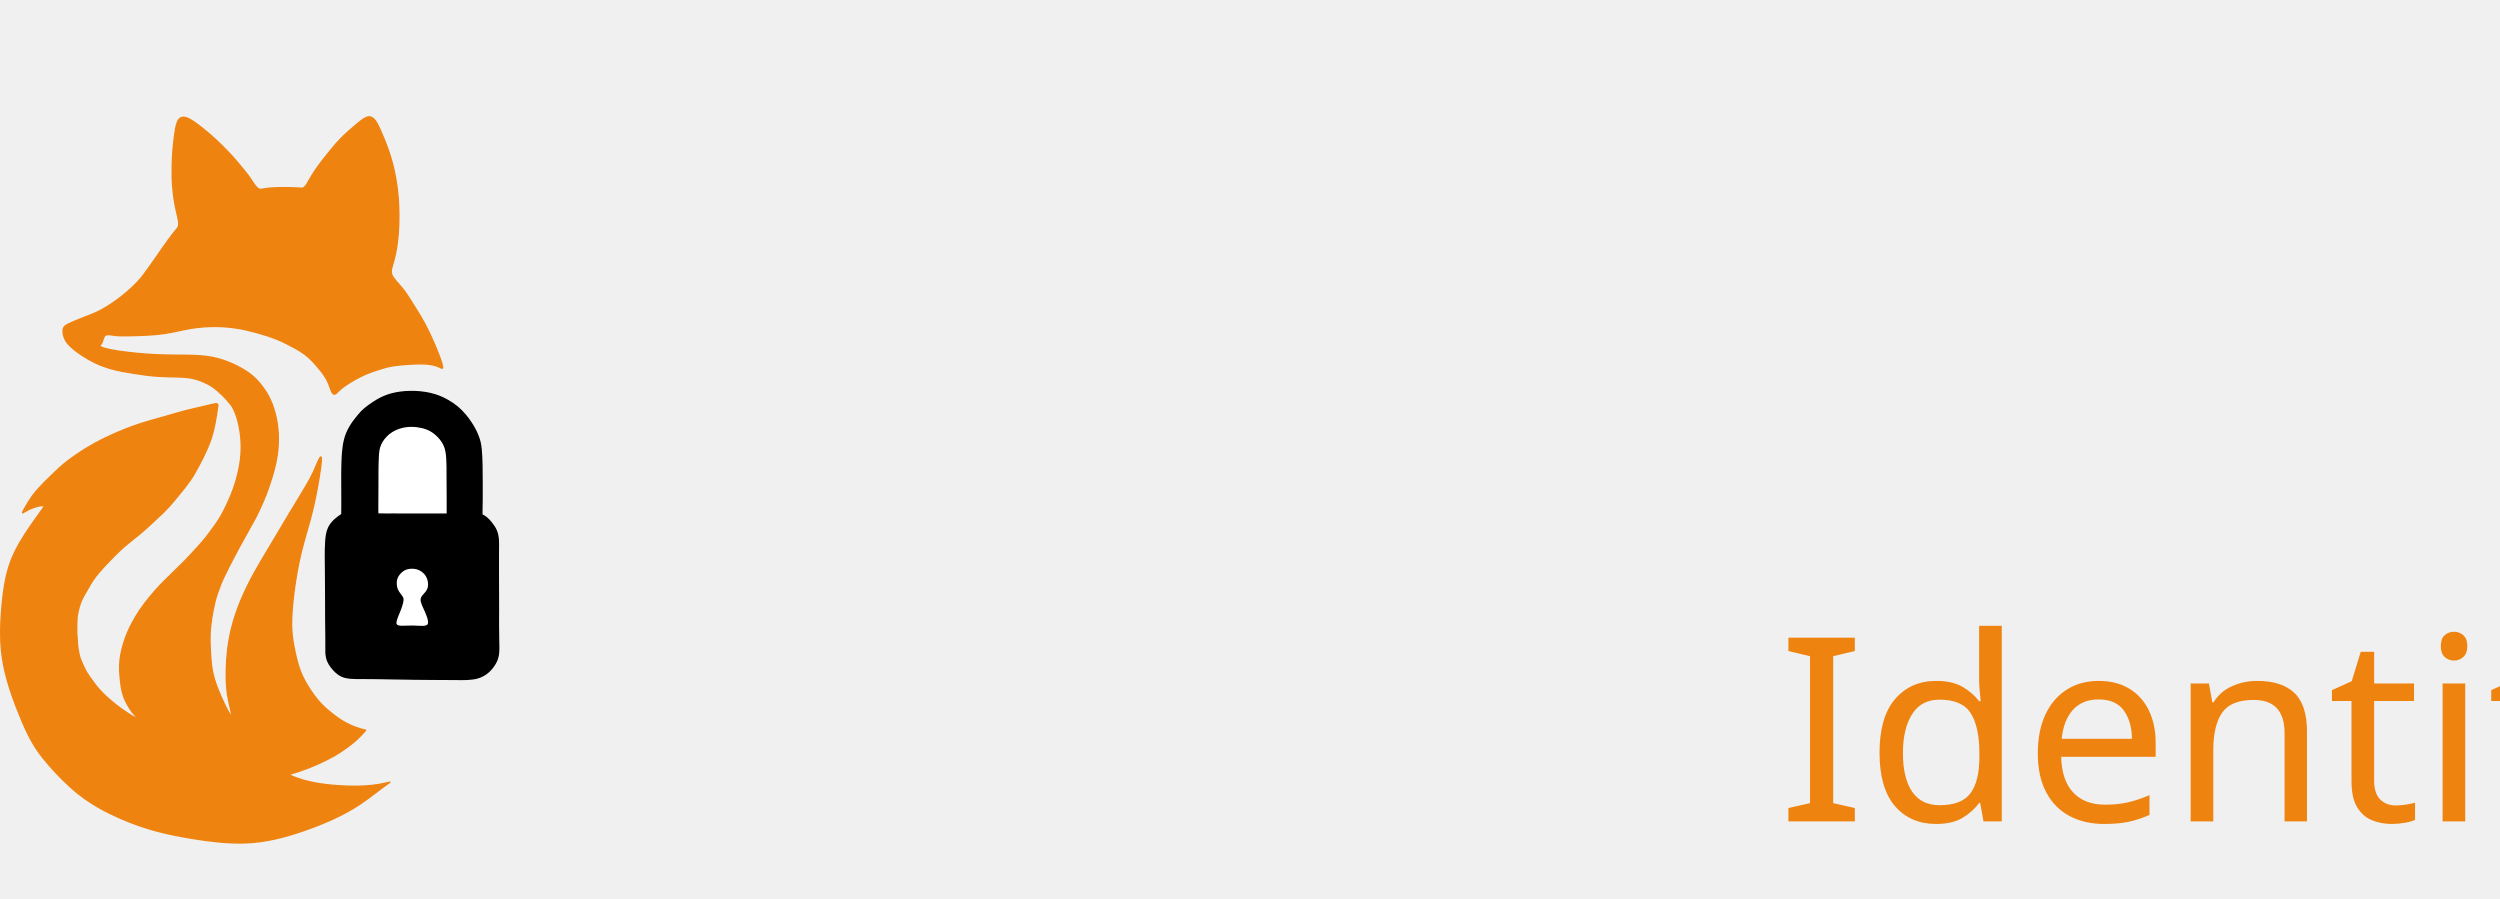
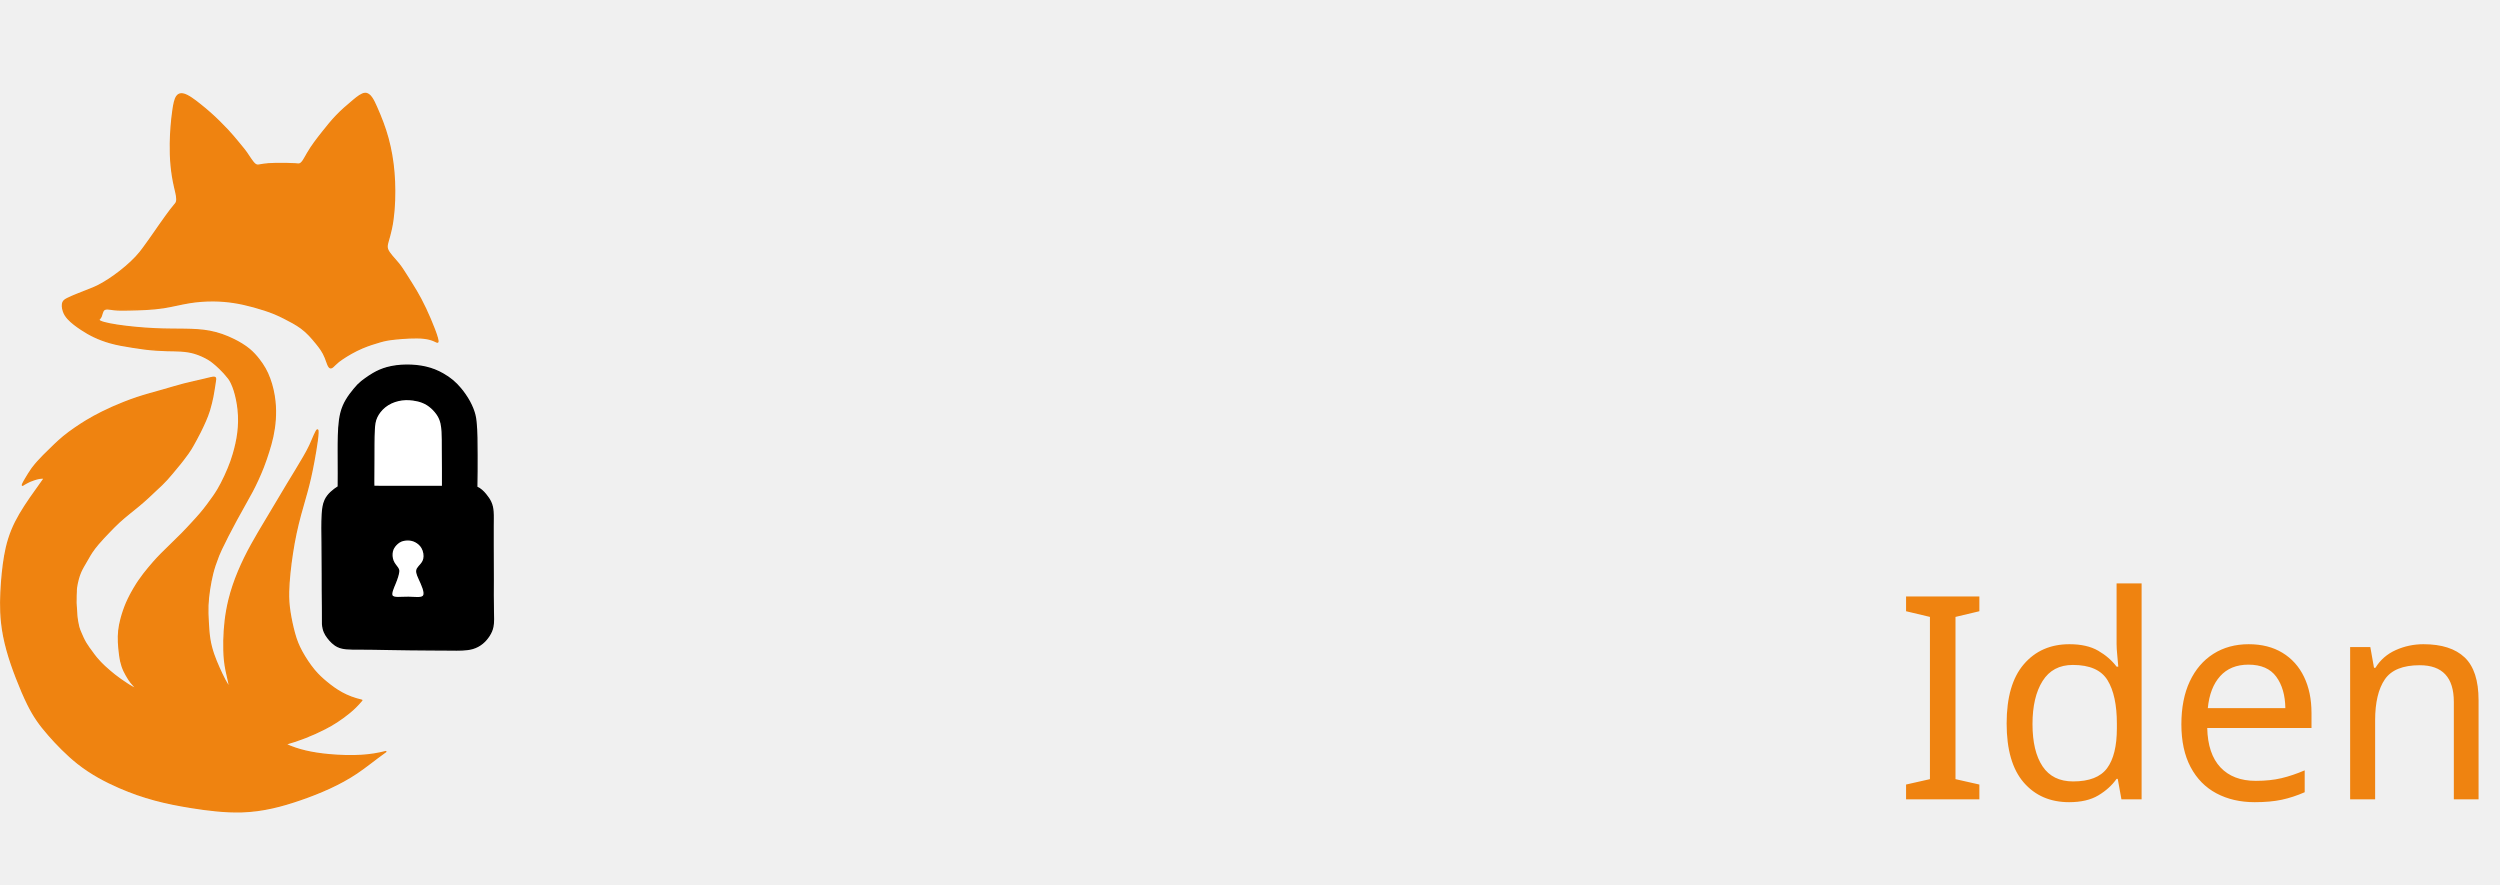
- <svg xmlns="http://www.w3.org/2000/svg" xmlns:ns1="http://schemas.microsoft.com/visio/2003/SVGExtensions/" width="18.62in" height="6.693in" viewBox="0 0 1340.62 481.864" xml:space="preserve" color-interpolation-filters="sRGB" class="st8">
+ <svg xmlns="http://www.w3.org/2000/svg" xmlns:ns1="http://schemas.microsoft.com/visio/2003/SVGExtensions/" width="18.82in" height="6.659in" viewBox="0 0 1355.03 479.464" xml:space="preserve" color-interpolation-filters="sRGB" class="st7">
  <ns1:documentProperties ns1:langID="1033" ns1:metric="true" ns1:viewMarkup="false">
    <ns1:userDefs>
      <ns1:ud ns1:nameU="Ifc__CustomPropsLevel" ns1:val="VT0(0):26" />
    </ns1:userDefs>
  </ns1:documentProperties>
  <style type="text/css">
	
		.st1 {fill:none;stroke:none;stroke-linecap:round;stroke-linejoin:round;stroke-width:0.75}
- 		.st2 {fill:#000000;font-family:Segoe UI;font-size:28.333em}
- 		.st3 {font-size:1em}
- 		.st4 {fill:#ef8310;font-family:Calibri;font-size:11.5em}
- 		.st5 {fill:#ef8310;stroke:#ef8310;stroke-linecap:round;stroke-linejoin:round;stroke-width:0.75}
- 		.st6 {fill:#000000;stroke:#000000;stroke-linecap:round;stroke-linejoin:round;stroke-width:0.75}
- 		.st7 {fill:#ffffff;stroke:#000000;stroke-linecap:round;stroke-linejoin:round;stroke-width:0.75}
- 		.st8 {fill:none;fill-rule:evenodd;font-size:12px;overflow:visible;stroke-linecap:square;stroke-miterlimit:3}
+ 		.st2 {fill:#000000;font-family:Segoe UI;font-size:26.667em}
+ 		.st3 {fill:#ef8310;font-family:Calibri;font-size:12.833em}
+ 		.st4 {fill:#ef8310;stroke:#ef8310;stroke-linecap:round;stroke-linejoin:round;stroke-width:0.75}
+ 		.st5 {fill:#000000;stroke:#000000;stroke-linecap:round;stroke-linejoin:round;stroke-width:0.75}
+ 		.st6 {fill:#ffffff;stroke:#000000;stroke-linecap:round;stroke-linejoin:round;stroke-width:0.75}
+ 		.st7 {fill:none;fill-rule:evenodd;font-size:12px;overflow:visible;stroke-linecap:square;stroke-miterlimit:3}
	
	</style>
  <g ns1:mID="0" ns1:index="1" ns1:groupContext="foregroundPage">
    <ns1:pageProperties ns1:drawingScale="39.3701" ns1:pageScale="0.787402" ns1:drawingUnits="6" ns1:shadowOffsetX="8.50394" ns1:shadowOffsetY="-8.50394" />
-     <g id="shape1-1" ns1:mID="1" ns1:groupContext="shape" transform="translate(279.588,-146.09)">
+     <g id="shape16-1" ns1:mID="16" ns1:groupContext="shape" transform="translate(279.588,-155.69)">
      <ns1:textBlock ns1:margins="rect(4,4,4,4)" ns1:tabSpace="42.5197" />
-       <ns1:textRect cx="530.22" cy="350.089" width="1060.45" height="263.549" />
-       <rect x="0" y="218.315" width="1060.44" height="263.549" class="st1" />
-       <text x="4" y="452.09" class="st2" ns1:langID="1033">
+       <ns1:textRect cx="537.534" cy="347.69" width="1075.07" height="263.549" />
+       <rect x="0" y="215.915" width="1075.07" height="263.549" class="st1" />
+       <text x="4" y="443.69" class="st2" ns1:langID="2057">
        <ns1:paragraph />
-         <ns1:tabList />F<tspan class="st3" ns1:langID="2057">oxids</tspan>
-       </text>
+         <ns1:tabList />FOXIDS</text>
    </g>
-     <g id="shape5-5" ns1:mID="5" ns1:groupContext="shape" transform="translate(303.682,-71.5983)">
+     <g id="shape17-4" ns1:mID="17" ns1:groupContext="shape" transform="translate(302.265,-81.1982)">
      <ns1:textBlock ns1:margins="rect(4,4,4,4)" ns1:tabSpace="42.5197" />
-       <ns1:textRect cx="518.284" cy="470.662" width="1036.57" height="22.404" />
-       <rect x="0" y="459.46" width="1036.57" height="22.404" class="st1" />
-       <text x="4" y="512.06" class="st4" ns1:langID="2057">
+       <ns1:textRect cx="518.284" cy="468.262" width="1036.57" height="22.404" />
+       <rect x="0" y="457.06" width="1036.57" height="22.404" class="st1" />
+       <text x="4" y="514.46" class="st3" ns1:langID="2057">
        <ns1:paragraph />
        <ns1:tabList />Identity Services</text>
    </g>
-     <g id="group11-8" transform="translate(0.375,-29.8693)" ns1:mID="11" ns1:groupContext="group">
-       <g id="shape12-9" ns1:mID="12" ns1:groupContext="shape">
-         <path d="M208.71 449.27 C202.52 453.7 197.93 457.54 192.9 460.91 C183.76 467.03 173.18 471.58 162.43 475.3 C152.36         478.77 142.13 481.51 130.74 481.86 C121.8 482.14 112.13 480.95 103.5 479.57 C89.12 477.28 77.58 474.47         64.34 468.72 C57 465.53 49.14 461.44 41.82 455.66 C35.86 450.95 30.25 445.12 26.04 440.3 C20.98 434.51         17.94 430.18 14.68 423.6 C12.6 419.41 10.44 414.31 8.52 409.33 C4.54 399.06 1.57 389.29 0.5 379.2 C-0.26         372.03 -0.06 364.69 0.49 357.41 C0.99 350.88 1.77 344.4 3.06 338.81 C6.25 325 12.58 316.6 23.65 301.08         C22.18 300.75 20.28 301.21 18.97 301.59 C18.7 301.67 18.46 301.74 18.2 301.83 C17.5 302.05 16.67 302.35         15.95 302.66 C15.04 303.05 14.3 303.47 13.53 303.88 C13.25 304.03 12.96 304.17 12.64 304.38 C12.48 304.49         12.31 304.61 12.15 304.71 C12.06 304.78 11.98 304.83 11.91 304.87 C11.4 305.12 12.12 303.76 12.63 302.83         C13.09 302.01 13.38 301.53 13.71 300.98 C14.14 300.26 14.64 299.41 15.14 298.62 C15.71 297.73 16.28         296.91 16.98 295.85 C18.36 294.02 19.23 293.03 19.98 292.19 C21.17 290.86 22.1 289.88 23.22 288.74 C24.9         287.03 27.03 284.95 29.25 282.85 C30.78 281.41 32.35 279.95 34 278.59 C35.97 276.95 38.07 275.44 40.18         273.98 C42.2 272.59 44.24 271.24 46.37 269.96 C49.13 268.29 52.03 266.71 54.96 265.26 C58.81 263.34         62.71 261.62 66.75 260.03 C69.1 259.1 71.5 258.21 73.85 257.43 C78.59 255.85 83.16 254.67 88.21 253.22         C91.88 252.17 95.79 250.98 99.17 250.1 C102.63 249.21 105.53 248.64 109.34 247.71 C110.56 247.41 111.88         247.08 113.59 246.69 C114.54 246.47 115.61 246.23 116.09 246.49 C116.63 246.78 116.42 247.69 116.25         248.72 C116.15 249.28 116.07 249.88 116 250.39 C115.8 251.78 115.66 252.54 115.55 253.22 C115.34 254.46         115.21 255.42 114.9 256.96 C114.5 258.94 113.81 261.87 113.05 264.35 C112.39 266.47 111.68 268.24 110.86         270.13 C110.01 272.06 109.06 274.11 108.06 276.1 C106.73 278.75 105.31 281.3 104.15 283.37 C103.43 284.66         102.81 285.75 101.41 287.71 C100.58 288.88 99.48 290.34 98.67 291.39 C97.25 293.23 96.74 293.82 95.71         295.05 C94.33 296.73 92.01 299.59 90.09 301.7 C88.06 303.94 86.49 305.35 84.53 307.18 C83.06 308.56         81.38 310.17 79.81 311.61 C78.09 313.2 76.51 314.58 74.82 315.98 C71.43 318.8 67.61 321.69 64.23 324.79         C62.26 326.59 60.45 328.47 58.67 330.32 C56.65 332.41 54.67 334.48 52.75 336.75 C51.51 338.21 50.29         339.76 49.3 341.28 C48.55 342.41 47.93 343.52 47.22 344.75 C46.44 346.08 45.56 347.55 44.82 348.89 C43.64         350.99 42.79 352.76 42.02 355.53 C41.59 357.08 41.19 358.94 41.02 360.25 C40.87 361.3 40.88 361.99 40.88         362.48 C40.87 363.25 40.81 363.52 40.79 364.63 C40.77 364.99 40.78 365.44 40.78 365.75 C40.78 366.52         40.79 366.52 40.78 366.69 C40.78 366.9 40.75 367.34 40.75 367.77 C40.75 368.02 40.75 368.27 40.75 368.73         C40.78 369.03 40.78 369.07 40.78 369.12 C40.77 369.41 40.82 370.03 40.84 370.39 C40.87 370.7 40.88 370.8         40.9 371 C40.92 371.12 40.93 371.27 40.99 372.33 L41.02 372.79 C41.08 373.69 41.08 373.87 41.09 374.04         C41.11 374.83 41.14 375.18 41.17 375.44 C41.22 375.95 41.24 376.12 41.3 376.63 C41.43 377.63 41.75 379.93         42.22 381.68 C42.53 382.84 42.92 383.76 43.35 384.77 C44.09 386.52 44.96 388.52 46.03 390.34 C46.55         391.23 47.11 392.08 47.68 392.86 C48.14 393.5 48.59 394.1 49.03 394.7 C49.9 395.89 50.72 397.1 51.82         398.41 C52.42 399.13 53.11 399.88 53.66 400.47 C53.99 400.81 54.26 401.1 54.57 401.42 C55.08 401.94         55.67 402.53 56.29 403.11 C57.17 403.93 58.1 404.75 59.1 405.6 C59.95 406.32 60.84 407.07 61.71 407.75         C63.95 409.54 65.99 410.91 68.14 412.33 C69.15 413 70.19 413.69 71.38 414.31 C72.33 414.8 73.37 415.26         73.38 415 C73.38 414.78 72.61 414.03 71.95 413.33 C70.91 412.22 70.12 411.22 69.27 409.88 C68.85 409.22         68.41 408.49 68.04 407.82 C67.59 407.03 67.22 406.33 66.89 405.63 C66.05 403.86 65.48 402.1 65.09 400.36         C64.82 399.17 64.64 397.99 64.47 396.67 C64.2 394.61 63.95 392.21 63.85 390.01 C63.64 385.43 64.07 381.73         65.24 377.31 C65.99 374.45 67.06 371.28 68.27 368.5 C68.9 367.06 69.56 365.72 70.19 364.52 C70.42 364.06         70.65 363.63 70.88 363.23 C71.21 362.65 71.54 362.15 72.04 361.19 C72.14 361.03 72.28 360.79 72.41 360.56         C73.51 358.69 74.26 357.58 74.92 356.61 C75.81 355.31 76.55 354.28 77.59 352.94 C79.04 351.08 81.07         348.61 82.85 346.59 C84.28 344.96 85.55 343.62 87.06 342.09 C90.43 338.69 95.03 334.34 98.19 331.14         C100.36 328.95 101.85 327.3 103.96 325.01 C105.22 323.65 106.7 322.06 108.14 320.36 C110.72 317.33 113.19         313.98 115.11 311.24 C116.05 309.89 116.86 308.69 117.71 307.26 C120.22 303.05 123.09 296.8 124.81 291.98         C125.31 290.58 125.71 289.31 126.09 288.01 C128.23 280.69 129.7 272.83 128.68 263.58 C128.3 260.18 127.58         256.6 126.63 253.59 C125.69 250.62 124.52 248.2 123.54 246.94 C121.89 244.85 120.36 243.18 118.73 241.61         C117.52 240.44 116.26 239.32 115.17 238.45 C114.32 237.76 113.57 237.22 112.63 236.65 C110.67 235.47         107.86 234.14 105.07 233.31 C100.11 231.85 95.2 232 90.16 231.88 C86.13 231.78 82.02 231.51 77.89 230.99         C75.67 230.71 73.44 230.37 71.28 230.02 C67.02 229.35 63.03 228.69 59.02 227.53 C56.16 226.71 53.28         225.62 50.71 224.41 C48.23 223.24 46.02 221.96 43.72 220.44 C41.09 218.71 38.34 216.69 36.43 214.57         C35.32 213.34 34.5 212.09 33.97 210.47 C33.43 208.84 33.2 206.85 33.84 205.59 C34.27 204.73 35.11 204.22         36.28 203.63 C39.27 202.14 44.47 200.18 47.71 198.9 C49.78 198.09 51.05 197.56 52.43 196.88 C59.71 193.28         70 185.49 75.51 178.66 C77.01 176.72 77.13 176.55 77.26 176.37 C78.05 175.26 79.33 173.51 80.27 172.2         C81.81 170.06 82.48 169.09 83.34 167.84 C84.96 165.49 87.26 162.16 89.8 158.66 C91.25 156.67 92.78 154.62         94.03 153.17 C94.55 152.56 95.02 152.06 95.26 151.37 C95.91 149.56 95.03 146.47 94.33 143.48 C92.39         135.14 91.85 127.57 91.97 119.6 C92.06 113.67 92.51 107.51 93.4 101.42 C93.82 98.52 94.34 95.63 95.44         94.09 C96.23 92.98 97.32 92.57 98.7 92.81 C101.29 93.26 104.91 96.03 107.88 98.4 C109.96 100.05 111.72         101.52 113.56 103.15 C116.81 106.04 120.28 109.47 123.04 112.44 C125 114.56 126.6 116.44 128.21 118.39         C129.15 119.52 130.08 120.67 131.11 121.92 C131.75 122.7 132.42 123.52 133.19 124.62 C134.63 126.68         136.43 129.74 137.8 130.84 C138.62 131.5 139.28 131.46 139.87 131.39 C141.73 131.16 142.8 130.66 148.73         130.53 C152.16 130.45 157.21 130.5 159.72 130.7 C160.9 130.79 161.51 130.92 162.1 130.71 C163.56 130.19         164.78 127.55 166.26 125 C168.64 120.87 171.68 116.98 174.43 113.51 C176.98 110.29 179.28 107.43 181.88         104.72 C184.69 101.78 187.85 99.01 191.38 96.09 C193.46 94.38 195.67 92.62 197.46 92.52 C200.23 92.37         202 96.16 203.61 99.79 C206.15 105.54 208.26 110.9 209.87 116.83 C210.67 119.74 211.34 122.8 211.87         125.85 C212.98 132.16 213.47 138.46 213.5 145.32 C213.52 152.12 213.07 159.46 211.69 165.88 C211.15         168.41 210.46 170.8 209.91 172.72 C209.48 174.26 209.13 175.5 209.61 176.91 C210.39 179.24 213.42 182.03         215.75 184.96 C217.26 186.85 218.47 188.79 219.59 190.56 C223.81 197.25 226.62 201.44 230.26 209.18         C233.58 216.24 237.59 226.27 236.89 227.25 C236.51 227.77 234.8 225.72 229.23 225.14 C224.89 224.69         218.2 225.13 213.94 225.58 C209.83 226 207.97 226.43 205.61 227.1 C202.77 227.9 199.22 229.03 195.91         230.44 C191.79 232.2 188.05 234.39 185.1 236.39 C183.76 237.29 182.59 238.15 181.26 239.47 C180.46 240.25         179.61 241.19 178.93 241.24 C177.66 241.33 176.97 238.33 176.01 235.89 C174.69 232.51 172.85 230.17         171.02 227.92 C168.6 224.96 166.2 222.15 162.95 219.74 C160.13 217.65 156.67 215.85 153.76 214.38 C151.94         213.46 150.34 212.66 148.37 211.86 C145.18 210.55 141.02 209.21 137.12 208.14 C129.37 206.01 122.64         204.96 115.42 204.9 C111.15 204.86 106.71 205.17 102.41 205.86 C97.64 206.63 93.03 207.87 88.19 208.62         C82.17 209.55 75.78 209.72 69.34 209.86 C66.57 209.92 63.78 209.98 61.22 209.67 C59 209.41 56.95 208.87         55.89 209.82 C55.06 210.58 54.85 212.27 54.42 213.31 C53.97 214.43 53.26 214.79 53.19 215.17 C52.8 217.16         69.98 219.49 83.78 220.1 C95.57 220.62 104.9 219.88 113.23 221.45 C117.89 222.33 122.23 223.92 126.3         225.93 C129.43 227.47 132.4 229.26 134.84 231.3 C136.81 232.95 138.44 234.77 140.02 236.81 C141.15 238.28         142.25 239.86 143.22 241.57 C144.19 243.27 145.02 245.11 145.74 247.06 C147.17 250.92 148.14 255.22         148.58 259.47 C149.28 266.15 148.67 272.68 147.43 278.44 C146.82 281.31 146.04 283.98 145.15 286.82         C144.32 289.44 143.4 292.19 142.3 295.02 C140.52 299.59 138.31 304.34 136.31 308.14 C135.28 310.1 134.31         311.8 133.21 313.75 C131.48 316.82 129.44 320.49 127.63 323.82 C124.18 330.19 121.56 335.35 119.59 339.51         C118.27 342.4 118.15 342.72 118.03 343.04 C116.44 347.18 115.57 349.72 114.77 352.96 C113.55 357.94         112.48 364.56 112.25 370.02 C112.13 373.02 112.25 375.67 112.42 378.78 C112.58 381.73 112.77 385.1 113.26         388.2 C114.19 394.09 116.18 399.04 118.29 403.79 C119.29 406.03 120.32 408.23 121.47 410.41 C122.54         412.41 123.71 414.4 123.88 413.79 C124.07 413.09 122.92 408.94 122.2 405.38 C121.34 401.12 121.09 397.73         121 394.35 C120.9 390.74 120.98 387.15 121.23 383.53 C121.35 381.77 121.51 380.01 121.72 378.23 C122.17         374.46 122.85 370.65 123.77 366.9 C126.34 356.47 130.77 346.55 135.93 337.17 C138.43 332.62 141.11 328.2         143.66 323.92 C147.63 317.27 151.32 310.98 155.45 304.16 C158.37 299.35 161.5 294.28 164.22 289.58 C165.41         287.52 166.52 285.53 167.51 283.42 C168.43 281.45 169.26 279.38 170.01 277.69 C170.73 276.06 171.4 274.8         171.71 274.91 C172.53 275.19 171.01 284.78 169.68 291.92 C168.39 298.91 167.29 303.55 165.93 308.52         C164.83 312.56 163.55 316.81 162.41 321.02 C160.64 327.6 159.21 334.09 158.04 341.8 C156.98 348.69 156.12         356.56 155.99 362.66 C155.91 366.47 156.11 369.59 156.69 373.44 C157.26 377.14 158.18 381.52 159.17         385.1 C160.2 388.84 161.31 391.69 163.16 395.08 C164.95 398.38 167.45 402.17 169.9 405.12 C172.13 407.8         174.33 409.78 176.59 411.64 C181.72 415.87 187.18 419.51 195.7 421.45 C193.13 424.44 191.35 426.16 189.16         427.98 C187.07 429.71 184.61 431.52 182.25 433.06 C180.04 434.51 177.91 435.71 175.67 436.86 C168.98         440.32 161.29 443.32 154.28 445.23 C160.96 448.45 169.04 450.15 177.95 450.96 C183.87 451.51 190.16         451.67 195.54 451.34 C200.49 451.03 204.67 450.31 208.71 449.27 Z" class="st5" />
+     <g id="group18-7" transform="translate(0.375,-39.4691)" ns1:mID="18" ns1:groupContext="group">
+       <g id="shape19-8" ns1:mID="19" ns1:groupContext="shape">
+         <path d="M208.71 446.87 C202.52 451.3 197.93 455.14 192.9 458.51 C183.76 464.63 173.18 469.18 162.43 472.9 C152.36         476.37 142.13 479.11 130.74 479.46 C121.8 479.74 112.13 478.55 103.5 477.17 C89.12 474.88 77.58 472.07         64.34 466.32 C57 463.13 49.14 459.04 41.82 453.26 C35.86 448.55 30.25 442.72 26.04 437.9 C20.98 432.11         17.94 427.78 14.68 421.2 C12.6 417.01 10.44 411.91 8.52 406.93 C4.54 396.66 1.57 386.89 0.5 376.8 C-0.26         369.63 -0.06 362.29 0.49 355.01 C0.99 348.48 1.77 342 3.06 336.41 C6.25 322.6 12.58 314.2 23.65 298.68         C22.18 298.35 20.28 298.81 18.97 299.19 C18.7 299.27 18.46 299.34 18.2 299.43 C17.5 299.65 16.67 299.95         15.95 300.26 C15.04 300.65 14.3 301.07 13.53 301.48 C13.25 301.63 12.96 301.77 12.64 301.98 C12.48 302.09         12.31 302.21 12.15 302.31 C12.06 302.38 11.98 302.43 11.91 302.47 C11.4 302.72 12.12 301.36 12.63 300.43         C13.09 299.61 13.38 299.13 13.71 298.58 C14.14 297.86 14.64 297.01 15.14 296.22 C15.71 295.33 16.28         294.51 16.98 293.45 C18.36 291.62 19.23 290.63 19.98 289.79 C21.17 288.46 22.1 287.48 23.22 286.34 C24.9         284.63 27.03 282.55 29.25 280.45 C30.78 279.01 32.35 277.55 34 276.19 C35.97 274.55 38.07 273.04 40.18         271.58 C42.2 270.19 44.24 268.84 46.37 267.56 C49.13 265.89 52.03 264.31 54.96 262.86 C58.81 260.94         62.71 259.22 66.75 257.63 C69.1 256.7 71.5 255.81 73.85 255.03 C78.59 253.45 83.16 252.27 88.21 250.82         C91.88 249.77 95.79 248.58 99.17 247.7 C102.63 246.81 105.53 246.24 109.34 245.31 C110.56 245.01 111.88         244.68 113.59 244.29 C114.54 244.07 115.61 243.83 116.09 244.09 C116.63 244.38 116.42 245.29 116.25         246.32 C116.15 246.88 116.07 247.48 116 247.99 C115.8 249.38 115.66 250.14 115.55 250.82 C115.34 252.06         115.21 253.02 114.9 254.56 C114.5 256.54 113.81 259.47 113.05 261.95 C112.39 264.07 111.68 265.84 110.86         267.73 C110.01 269.66 109.06 271.71 108.06 273.7 C106.73 276.35 105.31 278.9 104.15 280.97 C103.43 282.26         102.81 283.35 101.41 285.31 C100.58 286.48 99.48 287.94 98.67 288.99 C97.25 290.83 96.74 291.42 95.71         292.65 C94.33 294.33 92.01 297.19 90.09 299.3 C88.06 301.54 86.49 302.95 84.53 304.78 C83.06 306.16         81.38 307.77 79.81 309.21 C78.09 310.8 76.51 312.18 74.82 313.58 C71.43 316.4 67.61 319.29 64.23 322.39         C62.26 324.19 60.45 326.07 58.67 327.92 C56.65 330.01 54.67 332.08 52.75 334.35 C51.51 335.81 50.29         337.36 49.3 338.88 C48.55 340.01 47.93 341.12 47.22 342.35 C46.44 343.68 45.56 345.15 44.82 346.49 C43.64         348.59 42.79 350.36 42.02 353.13 C41.59 354.68 41.19 356.54 41.02 357.85 C40.87 358.9 40.88 359.59 40.88         360.08 C40.87 360.85 40.81 361.12 40.79 362.23 C40.77 362.59 40.78 363.04 40.78 363.35 C40.78 364.12         40.79 364.12 40.78 364.29 C40.78 364.5 40.75 364.94 40.75 365.37 C40.75 365.62 40.75 365.87 40.75 366.33         C40.78 366.63 40.78 366.67 40.78 366.72 C40.77 367.01 40.82 367.63 40.84 367.99 C40.87 368.3 40.88 368.4         40.9 368.6 C40.92 368.72 40.93 368.87 40.99 369.93 L41.02 370.39 C41.08 371.29 41.08 371.47 41.09 371.64         C41.11 372.43 41.14 372.78 41.17 373.04 C41.22 373.55 41.24 373.72 41.3 374.23 C41.43 375.23 41.75 377.53         42.22 379.28 C42.53 380.44 42.92 381.36 43.35 382.37 C44.09 384.12 44.96 386.12 46.03 387.94 C46.55         388.83 47.11 389.68 47.68 390.46 C48.14 391.1 48.59 391.7 49.03 392.3 C49.9 393.49 50.72 394.7 51.82         396.01 C52.42 396.73 53.11 397.48 53.66 398.07 C53.99 398.41 54.26 398.7 54.57 399.02 C55.08 399.54         55.67 400.13 56.29 400.71 C57.17 401.53 58.1 402.35 59.1 403.2 C59.95 403.92 60.84 404.67 61.71 405.35         C63.95 407.14 65.99 408.51 68.14 409.93 C69.15 410.6 70.19 411.29 71.38 411.91 C72.33 412.4 73.37 412.86         73.38 412.6 C73.38 412.38 72.61 411.63 71.95 410.93 C70.91 409.82 70.12 408.82 69.27 407.48 C68.85 406.82         68.41 406.09 68.04 405.42 C67.59 404.63 67.22 403.93 66.89 403.23 C66.05 401.46 65.48 399.7 65.09 397.96         C64.82 396.77 64.64 395.59 64.47 394.27 C64.2 392.21 63.95 389.81 63.85 387.61 C63.64 383.03 64.07 379.33         65.24 374.91 C65.99 372.05 67.06 368.88 68.27 366.1 C68.9 364.66 69.56 363.33 70.19 362.12 C70.42 361.66         70.65 361.23 70.88 360.83 C71.21 360.25 71.54 359.75 72.04 358.79 C72.14 358.63 72.28 358.39 72.41 358.16         C73.51 356.29 74.26 355.18 74.92 354.21 C75.81 352.91 76.55 351.88 77.59 350.54 C79.04 348.68 81.07         346.21 82.85 344.19 C84.28 342.56 85.55 341.22 87.06 339.69 C90.43 336.29 95.03 331.94 98.19 328.74         C100.36 326.55 101.85 324.9 103.96 322.61 C105.22 321.25 106.7 319.66 108.14 317.96 C110.72 314.93 113.19         311.58 115.11 308.84 C116.05 307.49 116.86 306.29 117.71 304.86 C120.22 300.65 123.09 294.4 124.81 289.58         C125.31 288.18 125.71 286.91 126.09 285.61 C128.23 278.29 129.7 270.43 128.68 261.18 C128.3 257.78 127.58         254.2 126.63 251.19 C125.69 248.22 124.52 245.8 123.54 244.54 C121.89 242.45 120.36 240.78 118.73 239.21         C117.52 238.04 116.26 236.92 115.17 236.05 C114.32 235.36 113.57 234.82 112.63 234.25 C110.67 233.07         107.86 231.74 105.07 230.91 C100.11 229.45 95.2 229.6 90.16 229.48 C86.13 229.38 82.02 229.11 77.89         228.59 C75.67 228.31 73.44 227.97 71.28 227.62 C67.02 226.95 63.03 226.29 59.02 225.13 C56.16 224.31         53.28 223.22 50.71 222.01 C48.23 220.84 46.02 219.56 43.72 218.04 C41.09 216.31 38.34 214.29 36.43 212.17         C35.32 210.94 34.5 209.69 33.97 208.07 C33.43 206.44 33.2 204.45 33.84 203.19 C34.27 202.33 35.11 201.82         36.28 201.23 C39.27 199.74 44.47 197.78 47.71 196.5 C49.78 195.69 51.05 195.16 52.43 194.48 C59.71 190.88         70 183.09 75.51 176.26 C77.01 174.32 77.13 174.15 77.26 173.97 C78.05 172.86 79.33 171.11 80.27 169.8         C81.81 167.66 82.48 166.69 83.34 165.44 C84.96 163.09 87.26 159.76 89.8 156.26 C91.25 154.27 92.78 152.22         94.03 150.77 C94.55 150.16 95.02 149.66 95.26 148.97 C95.91 147.16 95.03 144.07 94.33 141.08 C92.39         132.74 91.85 125.17 91.97 117.2 C92.06 111.27 92.51 105.11 93.4 99.02 C93.82 96.12 94.34 93.23 95.44         91.69 C96.23 90.58 97.32 90.17 98.7 90.41 C101.29 90.86 104.91 93.63 107.88 96 C109.96 97.65 111.72         99.12 113.56 100.75 C116.81 103.64 120.28 107.07 123.04 110.04 C125 112.16 126.6 114.04 128.21 115.99         C129.15 117.12 130.08 118.27 131.11 119.52 C131.75 120.3 132.42 121.12 133.19 122.22 C134.63 124.28         136.43 127.34 137.8 128.44 C138.62 129.1 139.28 129.06 139.87 128.99 C141.73 128.76 142.8 128.26 148.73         128.13 C152.16 128.05 157.21 128.1 159.72 128.3 C160.9 128.39 161.51 128.52 162.1 128.31 C163.56 127.79         164.78 125.15 166.26 122.6 C168.64 118.47 171.68 114.58 174.43 111.11 C176.98 107.89 179.28 105.03 181.88         102.32 C184.69 99.38 187.85 96.61 191.38 93.69 C193.46 91.98 195.67 90.22 197.46 90.12 C200.23 89.97         202 93.76 203.61 97.39 C206.15 103.14 208.26 108.5 209.87 114.43 C210.67 117.34 211.34 120.4 211.87         123.45 C212.98 129.76 213.47 136.06 213.5 142.92 C213.52 149.72 213.07 157.06 211.69 163.48 C211.15         166.01 210.46 168.4 209.91 170.32 C209.48 171.86 209.13 173.1 209.61 174.51 C210.39 176.84 213.42 179.63         215.75 182.56 C217.26 184.45 218.47 186.39 219.59 188.16 C223.81 194.85 226.62 199.04 230.26 206.78         C233.58 213.84 237.59 223.87 236.89 224.85 C236.51 225.37 234.8 223.32 229.23 222.74 C224.89 222.29         218.2 222.73 213.94 223.18 C209.83 223.6 207.97 224.03 205.61 224.7 C202.77 225.5 199.22 226.63 195.91         228.04 C191.79 229.8 188.05 231.99 185.1 233.99 C183.76 234.89 182.59 235.75 181.26 237.07 C180.46 237.85         179.61 238.79 178.93 238.84 C177.66 238.93 176.97 235.93 176.01 233.49 C174.69 230.11 172.85 227.77         171.02 225.52 C168.6 222.56 166.2 219.75 162.95 217.34 C160.13 215.25 156.67 213.45 153.76 211.98 C151.94         211.06 150.34 210.26 148.37 209.46 C145.18 208.15 141.02 206.81 137.12 205.74 C129.37 203.61 122.64         202.56 115.42 202.5 C111.15 202.46 106.71 202.77 102.41 203.46 C97.64 204.23 93.03 205.47 88.19 206.22         C82.17 207.15 75.78 207.32 69.34 207.46 C66.57 207.52 63.78 207.58 61.22 207.27 C59 207.01 56.95 206.47         55.89 207.43 C55.06 208.18 54.85 209.87 54.42 210.91 C53.97 212.03 53.26 212.39 53.19 212.77 C52.8 214.76         69.98 217.09 83.78 217.7 C95.57 218.22 104.9 217.48 113.23 219.05 C117.89 219.93 122.23 221.52 126.3         223.53 C129.43 225.07 132.4 226.86 134.84 228.9 C136.81 230.55 138.44 232.37 140.02 234.41 C141.15 235.88         142.25 237.46 143.22 239.17 C144.19 240.87 145.02 242.71 145.74 244.66 C147.17 248.52 148.14 252.82         148.58 257.07 C149.28 263.75 148.67 270.28 147.43 276.04 C146.82 278.91 146.04 281.58 145.15 284.42         C144.32 287.04 143.4 289.79 142.3 292.62 C140.52 297.19 138.31 301.94 136.31 305.74 C135.28 307.7 134.31         309.4 133.21 311.35 C131.48 314.42 129.44 318.09 127.63 321.42 C124.18 327.79 121.56 332.95 119.59 337.11         C118.27 340 118.15 340.32 118.03 340.64 C116.44 344.78 115.57 347.32 114.77 350.56 C113.55 355.54 112.48         362.16 112.25 367.62 C112.13 370.62 112.25 373.27 112.42 376.38 C112.58 379.33 112.77 382.7 113.26 385.8         C114.19 391.69 116.18 396.64 118.29 401.39 C119.29 403.63 120.32 405.83 121.47 408.01 C122.54 410.01         123.71 412 123.88 411.39 C124.07 410.69 122.92 406.54 122.2 402.98 C121.34 398.72 121.09 395.33 121         391.95 C120.9 388.34 120.98 384.75 121.23 381.13 C121.35 379.37 121.51 377.61 121.72 375.83 C122.17         372.06 122.85 368.25 123.77 364.5 C126.34 354.07 130.77 344.15 135.93 334.77 C138.43 330.22 141.11 325.8         143.66 321.52 C147.63 314.87 151.32 308.58 155.45 301.76 C158.37 296.95 161.5 291.88 164.22 287.18 C165.41         285.12 166.52 283.13 167.51 281.02 C168.43 279.05 169.26 276.98 170.01 275.29 C170.73 273.66 171.4 272.4         171.71 272.51 C172.53 272.79 171.01 282.38 169.68 289.52 C168.39 296.51 167.29 301.15 165.93 306.12         C164.83 310.16 163.55 314.41 162.41 318.62 C160.64 325.2 159.21 331.69 158.04 339.4 C156.98 346.29 156.12         354.16 155.99 360.26 C155.91 364.07 156.11 367.19 156.69 371.04 C157.26 374.74 158.18 379.12 159.17         382.7 C160.2 386.44 161.31 389.29 163.16 392.68 C164.95 395.98 167.45 399.77 169.9 402.72 C172.13 405.4         174.33 407.38 176.59 409.24 C181.72 413.47 187.18 417.11 195.7 419.05 C193.13 422.04 191.35 423.76 189.16         425.58 C187.07 427.31 184.61 429.12 182.25 430.66 C180.04 432.11 177.91 433.31 175.67 434.46 C168.98         437.92 161.29 440.92 154.28 442.83 C160.96 446.05 169.04 447.75 177.95 448.56 C183.87 449.11 190.16         449.27 195.54 448.94 C200.49 448.63 204.67 447.91 208.71 446.87 Z" class="st4" />
      </g>
-       <g id="shape13-11" ns1:mID="13" ns1:groupContext="shape" transform="translate(174.137,-87.6672)">
-         <path d="M0.33 467.85 C0.38 461.87 0.25 455.52 0.21 449.16 C0.19 446.3 0.19 443.43 0.19 440.58 C0.18 434.94 0.16         429.35 0.08 423.56 C0.01 418.4 -0.1 413.07 0.19 408.3 C0.36 405.48 0.68 402.85 1.71 400.63 C3.19 397.42         6.16 395.08 8.85 393.38 C8.88 390.78 8.89 388.43 8.89 386.16 C8.88 382.21 8.86 378.47 8.85 374.06 C8.85         368.68 8.87 362.31 9.54 357.35 C9.94 354.37 10.57 351.91 11.54 349.62 C13.48 345.04 16.78 341.16 19.41         338.23 C20.88 336.77 22.02 335.9 23.26 335.01 C24.63 334.02 26.12 332.99 27.67 332.09 C29.99 330.73         32.43 329.64 35.2 328.87 C41.55 327.11 49.61 327.07 56.07 328.53 C59.62 329.33 62.68 330.58 65.63 332.27         C67.47 333.31 69.26 334.53 70.87 335.88 C72.43 337.2 73.81 338.65 75.11 340.2 C75.98 341.24 76.81 342.33         77.63 343.53 C78.43 344.69 79.23 345.96 79.94 347.27 C81.24 349.67 82.27 352.22 82.83 354.5 C83.13 355.76         83.3 356.93 83.43 358.19 C83.96 363.31 83.97 369.96 83.98 376.25 C83.99 382.19 83.99 387.82 83.86 393.59         C85.84 394.43 87.41 396 88.7 397.55 C89.88 398.97 90.84 400.38 91.49 401.84 C92.17 403.36 92.52 404.94         92.66 406.89 C92.74 408.08 92.75 409.42 92.74 410.73 C92.74 412.13 92.72 413.5 92.71 414.82 C92.71 416.09         92.71 417.31 92.71 418.56 C92.72 420.62 92.71 422.74 92.71 424.91 C92.7 431.01 92.79 437.48 92.77 443.78         C92.76 449.42 92.68 454.92 92.84 460.9 C92.91 463.77 93.05 466.75 92.59 469.16 C92.24 471.01 91.53 472.53         90.63 473.95 C88.65 477.1 85.73 479.82 81.63 481 C78.19 481.99 73.92 481.89 69.86 481.84 C66.2 481.8         62.71 481.8 59.23 481.78 C51.52 481.75 43.86 481.65 36.17 481.51 C30.78 481.41 25.36 481.29 19.89 481.3         C17.6 481.31 15.29 481.33 13.2 481.13 C11.54 480.97 10.02 480.66 8.64 480.01 C6.41 478.97 4.56 477.05         3.16 475.21 C1.62 473.2 0.63 471.29 0.33 467.85 Z" class="st6" />
+       <g id="shape20-10" ns1:mID="20" ns1:groupContext="shape" transform="translate(174.137,-87.6672)">
+         <path d="M0.33 465.45 C0.38 459.47 0.25 453.12 0.21 446.76 C0.19 443.9 0.19 441.03 0.19 438.18 C0.18 432.54 0.16         426.95 0.08 421.16 C0.01 416 -0.1 410.67 0.19 405.9 C0.36 403.08 0.68 400.45 1.71 398.23 C3.19 395.02         6.16 392.68 8.85 390.98 C8.88 388.38 8.89 386.03 8.89 383.76 C8.88 379.81 8.86 376.07 8.85 371.66 C8.85         366.28 8.87 359.91 9.54 354.95 C9.94 351.97 10.57 349.51 11.54 347.22 C13.48 342.64 16.78 338.76 19.41         335.83 C20.88 334.37 22.02 333.5 23.26 332.61 C24.63 331.62 26.12 330.59 27.67 329.69 C29.99 328.33         32.43 327.24 35.2 326.47 C41.55 324.71 49.61 324.67 56.07 326.13 C59.62 326.93 62.68 328.18 65.63 329.87         C67.47 330.91 69.26 332.13 70.87 333.48 C72.43 334.8 73.81 336.25 75.11 337.8 C75.98 338.84 76.81 339.93         77.63 341.13 C78.43 342.29 79.23 343.56 79.94 344.87 C81.24 347.27 82.27 349.82 82.83 352.1 C83.13 353.36         83.3 354.53 83.43 355.79 C83.96 360.91 83.97 367.56 83.98 373.85 C83.99 379.79 83.99 385.42 83.86 391.19         C85.84 392.03 87.41 393.6 88.7 395.15 C89.88 396.57 90.84 397.98 91.49 399.44 C92.17 400.96 92.52 402.54         92.66 404.49 C92.74 405.68 92.75 407.02 92.74 408.33 C92.74 409.73 92.72 411.1 92.71 412.42 C92.71 413.69         92.71 414.91 92.71 416.16 C92.72 418.22 92.71 420.34 92.71 422.51 C92.7 428.61 92.79 435.08 92.77 441.38         C92.76 447.02 92.68 452.52 92.84 458.5 C92.91 461.37 93.05 464.35 92.59 466.76 C92.24 468.61 91.53 470.13         90.63 471.55 C88.65 474.7 85.73 477.42 81.63 478.6 C78.19 479.59 73.92 479.49 69.86 479.44 C66.2 479.4         62.71 479.4 59.23 479.38 C51.52 479.35 43.86 479.25 36.17 479.11 C30.78 479.01 25.36 478.89 19.89 478.9         C17.6 478.91 15.29 478.93 13.2 478.73 C11.54 478.57 10.02 478.26 8.64 477.61 C6.41 476.57 4.56 474.65         3.16 472.81 C1.62 470.8 0.63 468.89 0.33 465.45 Z" class="st5" />
      </g>
-       <g id="shape14-13" ns1:mID="14" ns1:groupContext="shape" transform="translate(202.128,-176.293)">
-         <path d="M0 480.12 C0 479.05 0 478.87 0 478.7 C-0.02 474.76 0.05 471.57 0.06 467.13 C0.08 462.17 0.03 455.65 0.28         450.95 C0.42 448.38 0.65 446.35 1.63 444.25 C2.55 442.27 4.14 440.22 6.08 438.65 C8.23 436.92 10.79         435.78 13.45 435.18 C15.99 434.6 18.62 434.53 21.3 434.89 C23.08 435.12 24.88 435.55 26.49 436.18 C28.31         436.9 29.88 437.9 31.36 439.21 C32.76 440.46 34.08 442 35.01 443.57 C36.58 446.26 37 449.04 37.18 452.26         C37.33 454.99 37.32 458.04 37.32 460.89 C37.33 464.8 37.38 468.34 37.39 472.28 C37.4 475.5 37.39 478.99         37.39 481.86 C32.48 481.86 27.72 481.85 22.8 481.86 C21.12 481.86 19.42 481.86 17.72 481.86 C14.46 481.86         11.19 481.84 8.04 481.85 C5.42 481.86 2.88 481.89 0.16 481.8 C0.08 481.8 0 481.8 0 480.12 Z" class="st7" />
+       <g id="shape21-12" ns1:mID="21" ns1:groupContext="shape" transform="translate(202.128,-176.293)">
+         <path d="M0 477.72 C0 476.65 0 476.47 0 476.3 C-0.02 472.36 0.05 469.17 0.06 464.73 C0.08 459.77 0.03 453.25 0.28         448.55 C0.42 445.98 0.65 443.95 1.63 441.85 C2.55 439.87 4.14 437.82 6.08 436.25 C8.23 434.52 10.79         433.38 13.45 432.78 C15.99 432.2 18.62 432.13 21.3 432.49 C23.08 432.72 24.88 433.15 26.49 433.78 C28.31         434.5 29.88 435.5 31.36 436.81 C32.76 438.06 34.08 439.6 35.01 441.17 C36.58 443.86 37 446.64 37.18         449.86 C37.33 452.59 37.32 455.64 37.32 458.49 C37.33 462.4 37.38 465.94 37.39 469.88 C37.4 473.1 37.39         476.59 37.39 479.46 C32.48 479.46 27.72 479.45 22.8 479.46 C21.12 479.46 19.42 479.46 17.72 479.46 C14.46         479.46 11.19 479.44 8.04 479.45 C5.42 479.46 2.88 479.49 0.16 479.4 C0.08 479.4 0 479.4 0 477.72 Z" class="st6" />
      </g>
-       <g id="shape15-15" ns1:mID="15" ns1:groupContext="shape" transform="translate(211.861,-116.025)">
-         <path d="M1.76 453.83 C1.04 454.87 0.9 455.15 0.78 455.4 C0.35 456.36 0.22 457.16 0.16 457.93 C0.04 459.76 0.35 461.5         1.34 463.13 C2.1 464.39 3.27 465.58 3.65 466.5 C3.84 466.98 3.83 467.38 3.78 467.83 C3.6 469.37 2.94         471.48 1.88 474.06 C0.88 476.51 -0.47 479.39 0.16 480.72 C0.97 482.42 4.96 481.63 9.14 481.69 C12.57         481.74 16.11 482.36 17.25 481.02 C18.67 479.35 16.36 474.65 14.94 471.53 C13.82 469.05 13.27 467.56         14.05 466.14 C14.83 464.72 16.95 463.37 17.53 460.85 C17.96 459.02 17.57 456.59 16.5 454.75 C15.62 453.25         14.28 452.15 12.92 451.45 C11.64 450.8 10.34 450.5 8.95 450.48 C7.63 450.45 6.23 450.67 5.09 451.16         C3.54 451.82 2.47 452.99 1.76 453.83 Z" class="st7" />
+       <g id="shape22-14" ns1:mID="22" ns1:groupContext="shape" transform="translate(211.861,-116.025)">
+         <path d="M1.76 451.43 C1.04 452.47 0.9 452.75 0.78 453 C0.35 453.96 0.22 454.76 0.16 455.53 C0.04 457.36 0.35 459.1         1.34 460.73 C2.1 461.99 3.27 463.18 3.65 464.1 C3.84 464.58 3.83 464.98 3.78 465.43 C3.6 466.97 2.94         469.08 1.88 471.66 C0.88 474.11 -0.47 476.99 0.16 478.32 C0.97 480.02 4.96 479.23 9.14 479.29 C12.57         479.34 16.11 479.96 17.25 478.62 C18.67 476.95 16.36 472.25 14.94 469.13 C13.82 466.65 13.27 465.16         14.05 463.74 C14.83 462.32 16.95 460.97 17.53 458.45 C17.96 456.62 17.57 454.19 16.5 452.35 C15.62 450.85         14.28 449.75 12.92 449.05 C11.64 448.4 10.34 448.1 8.95 448.08 C7.63 448.05 6.23 448.27 5.09 448.76         C3.54 449.42 2.47 450.59 1.76 451.43 Z" class="st6" />
      </g>
    </g>
  </g>
</svg>
